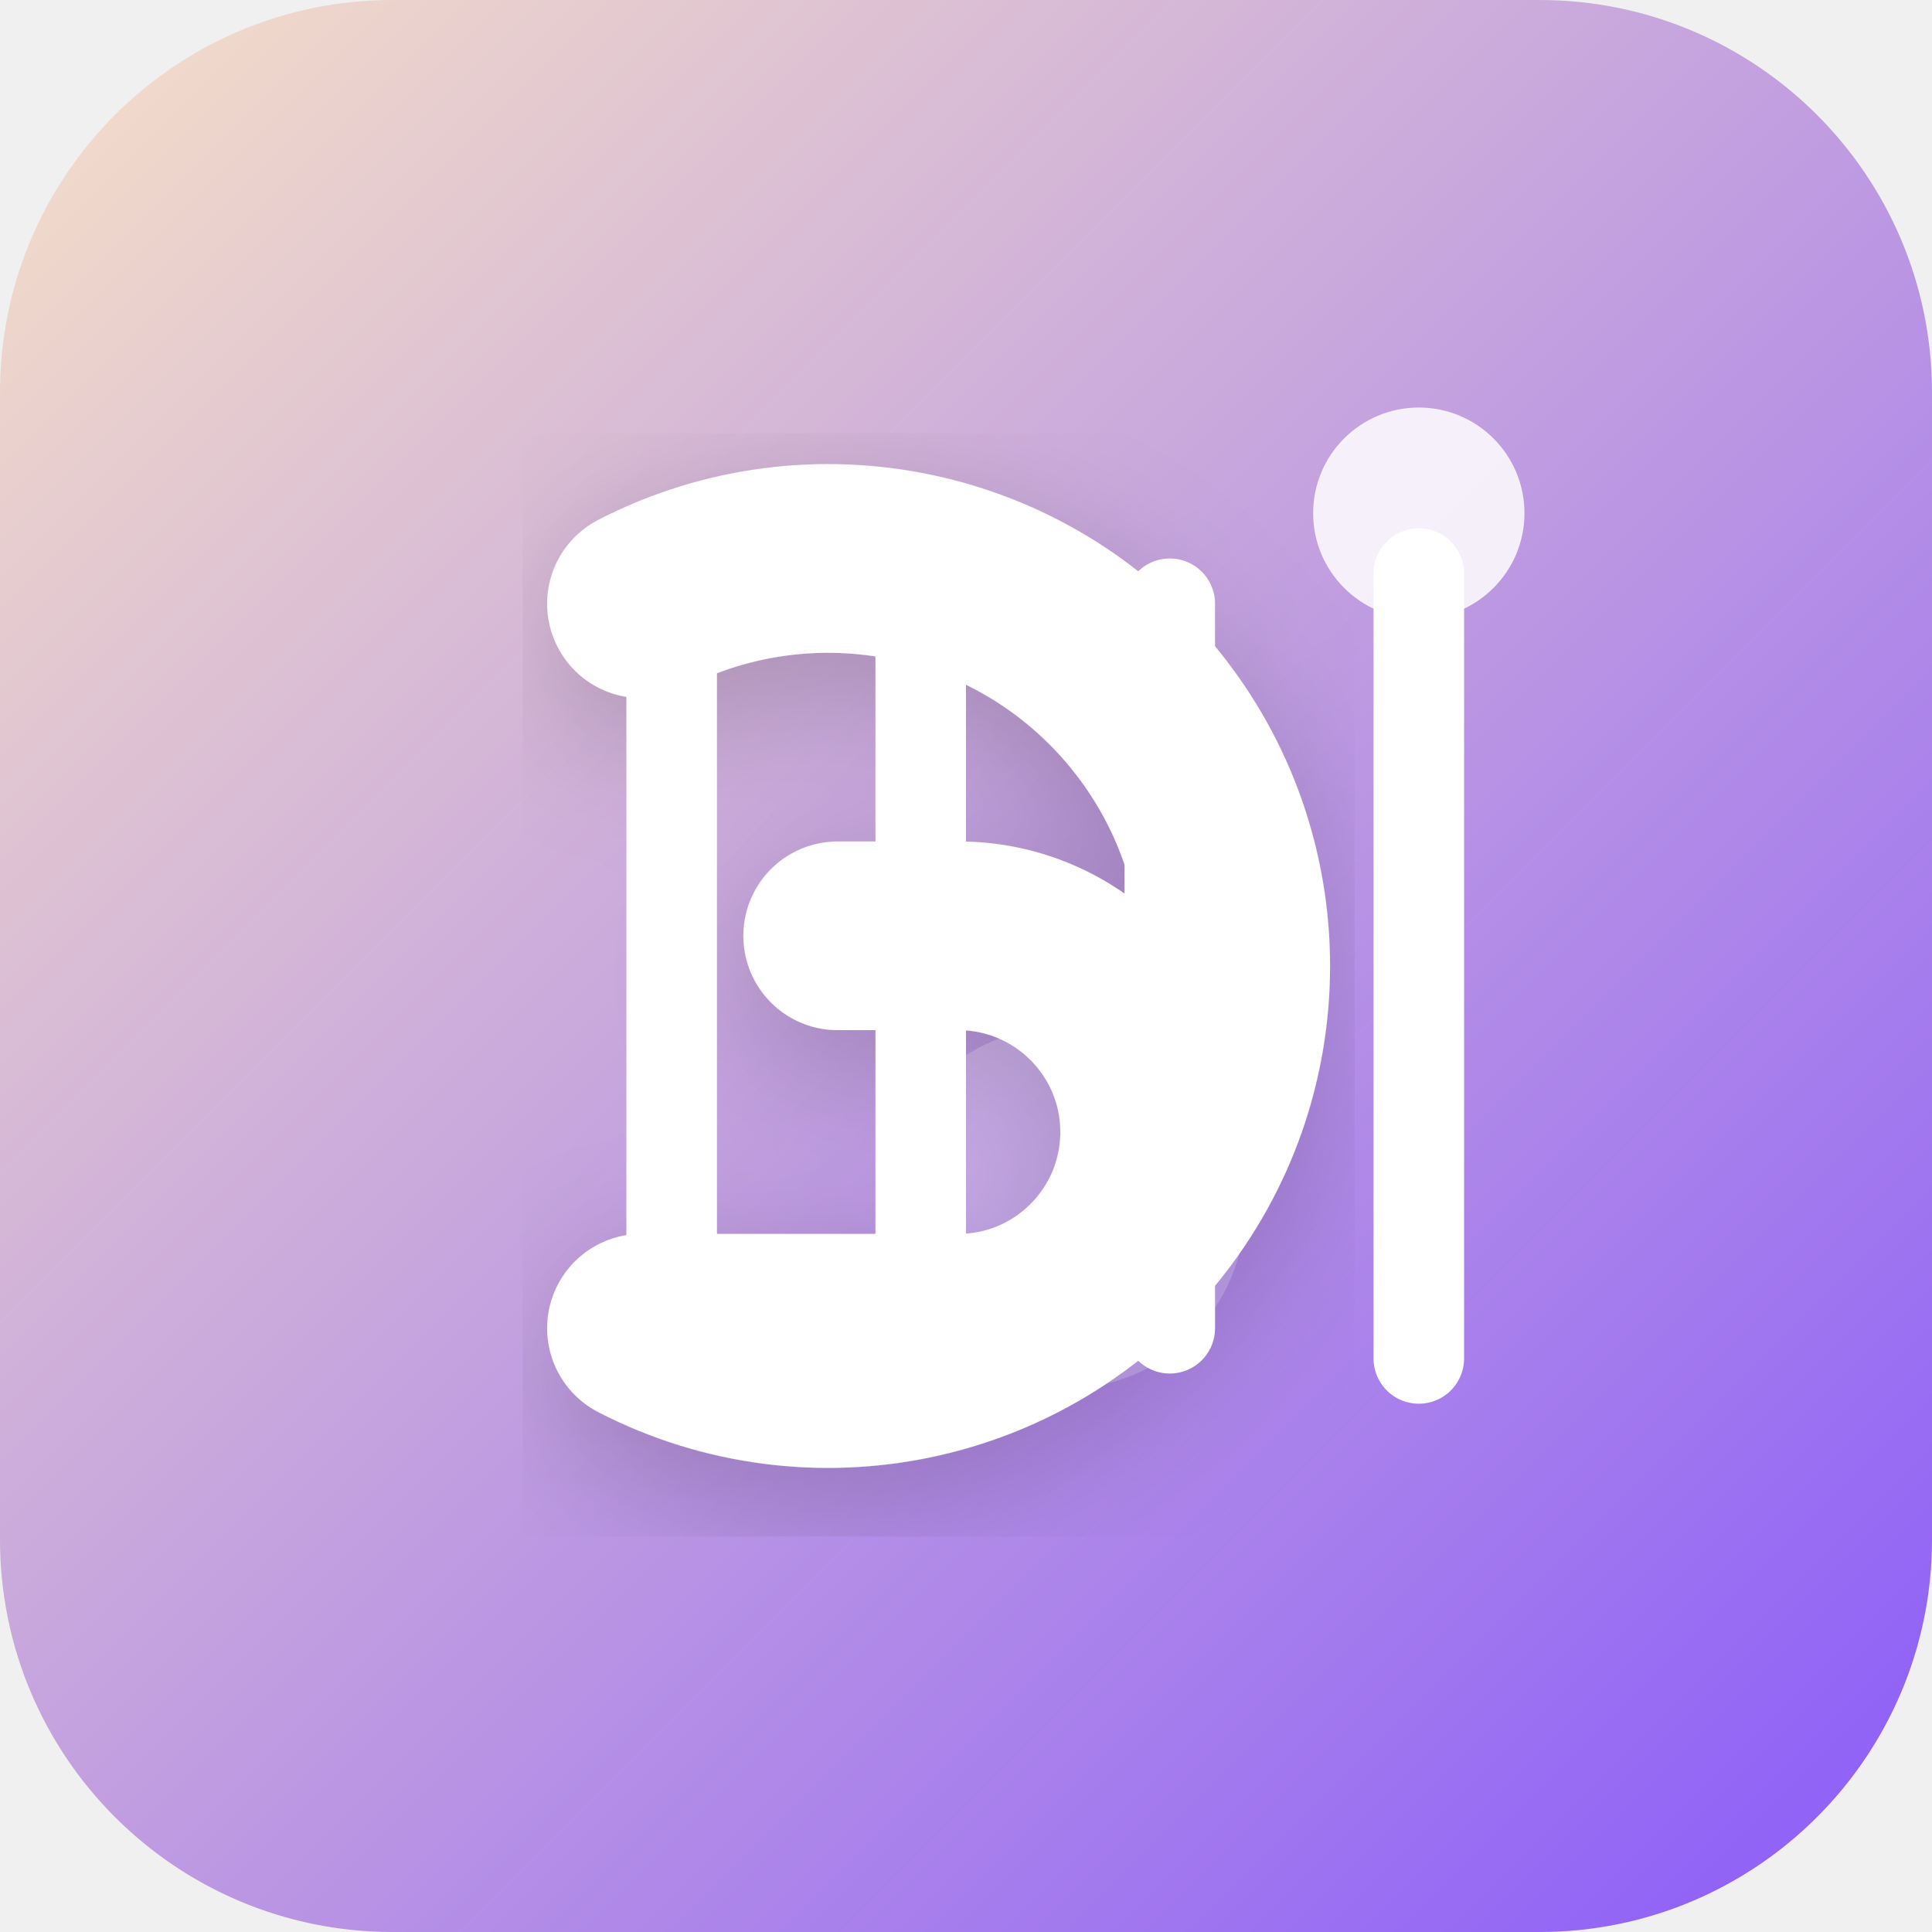
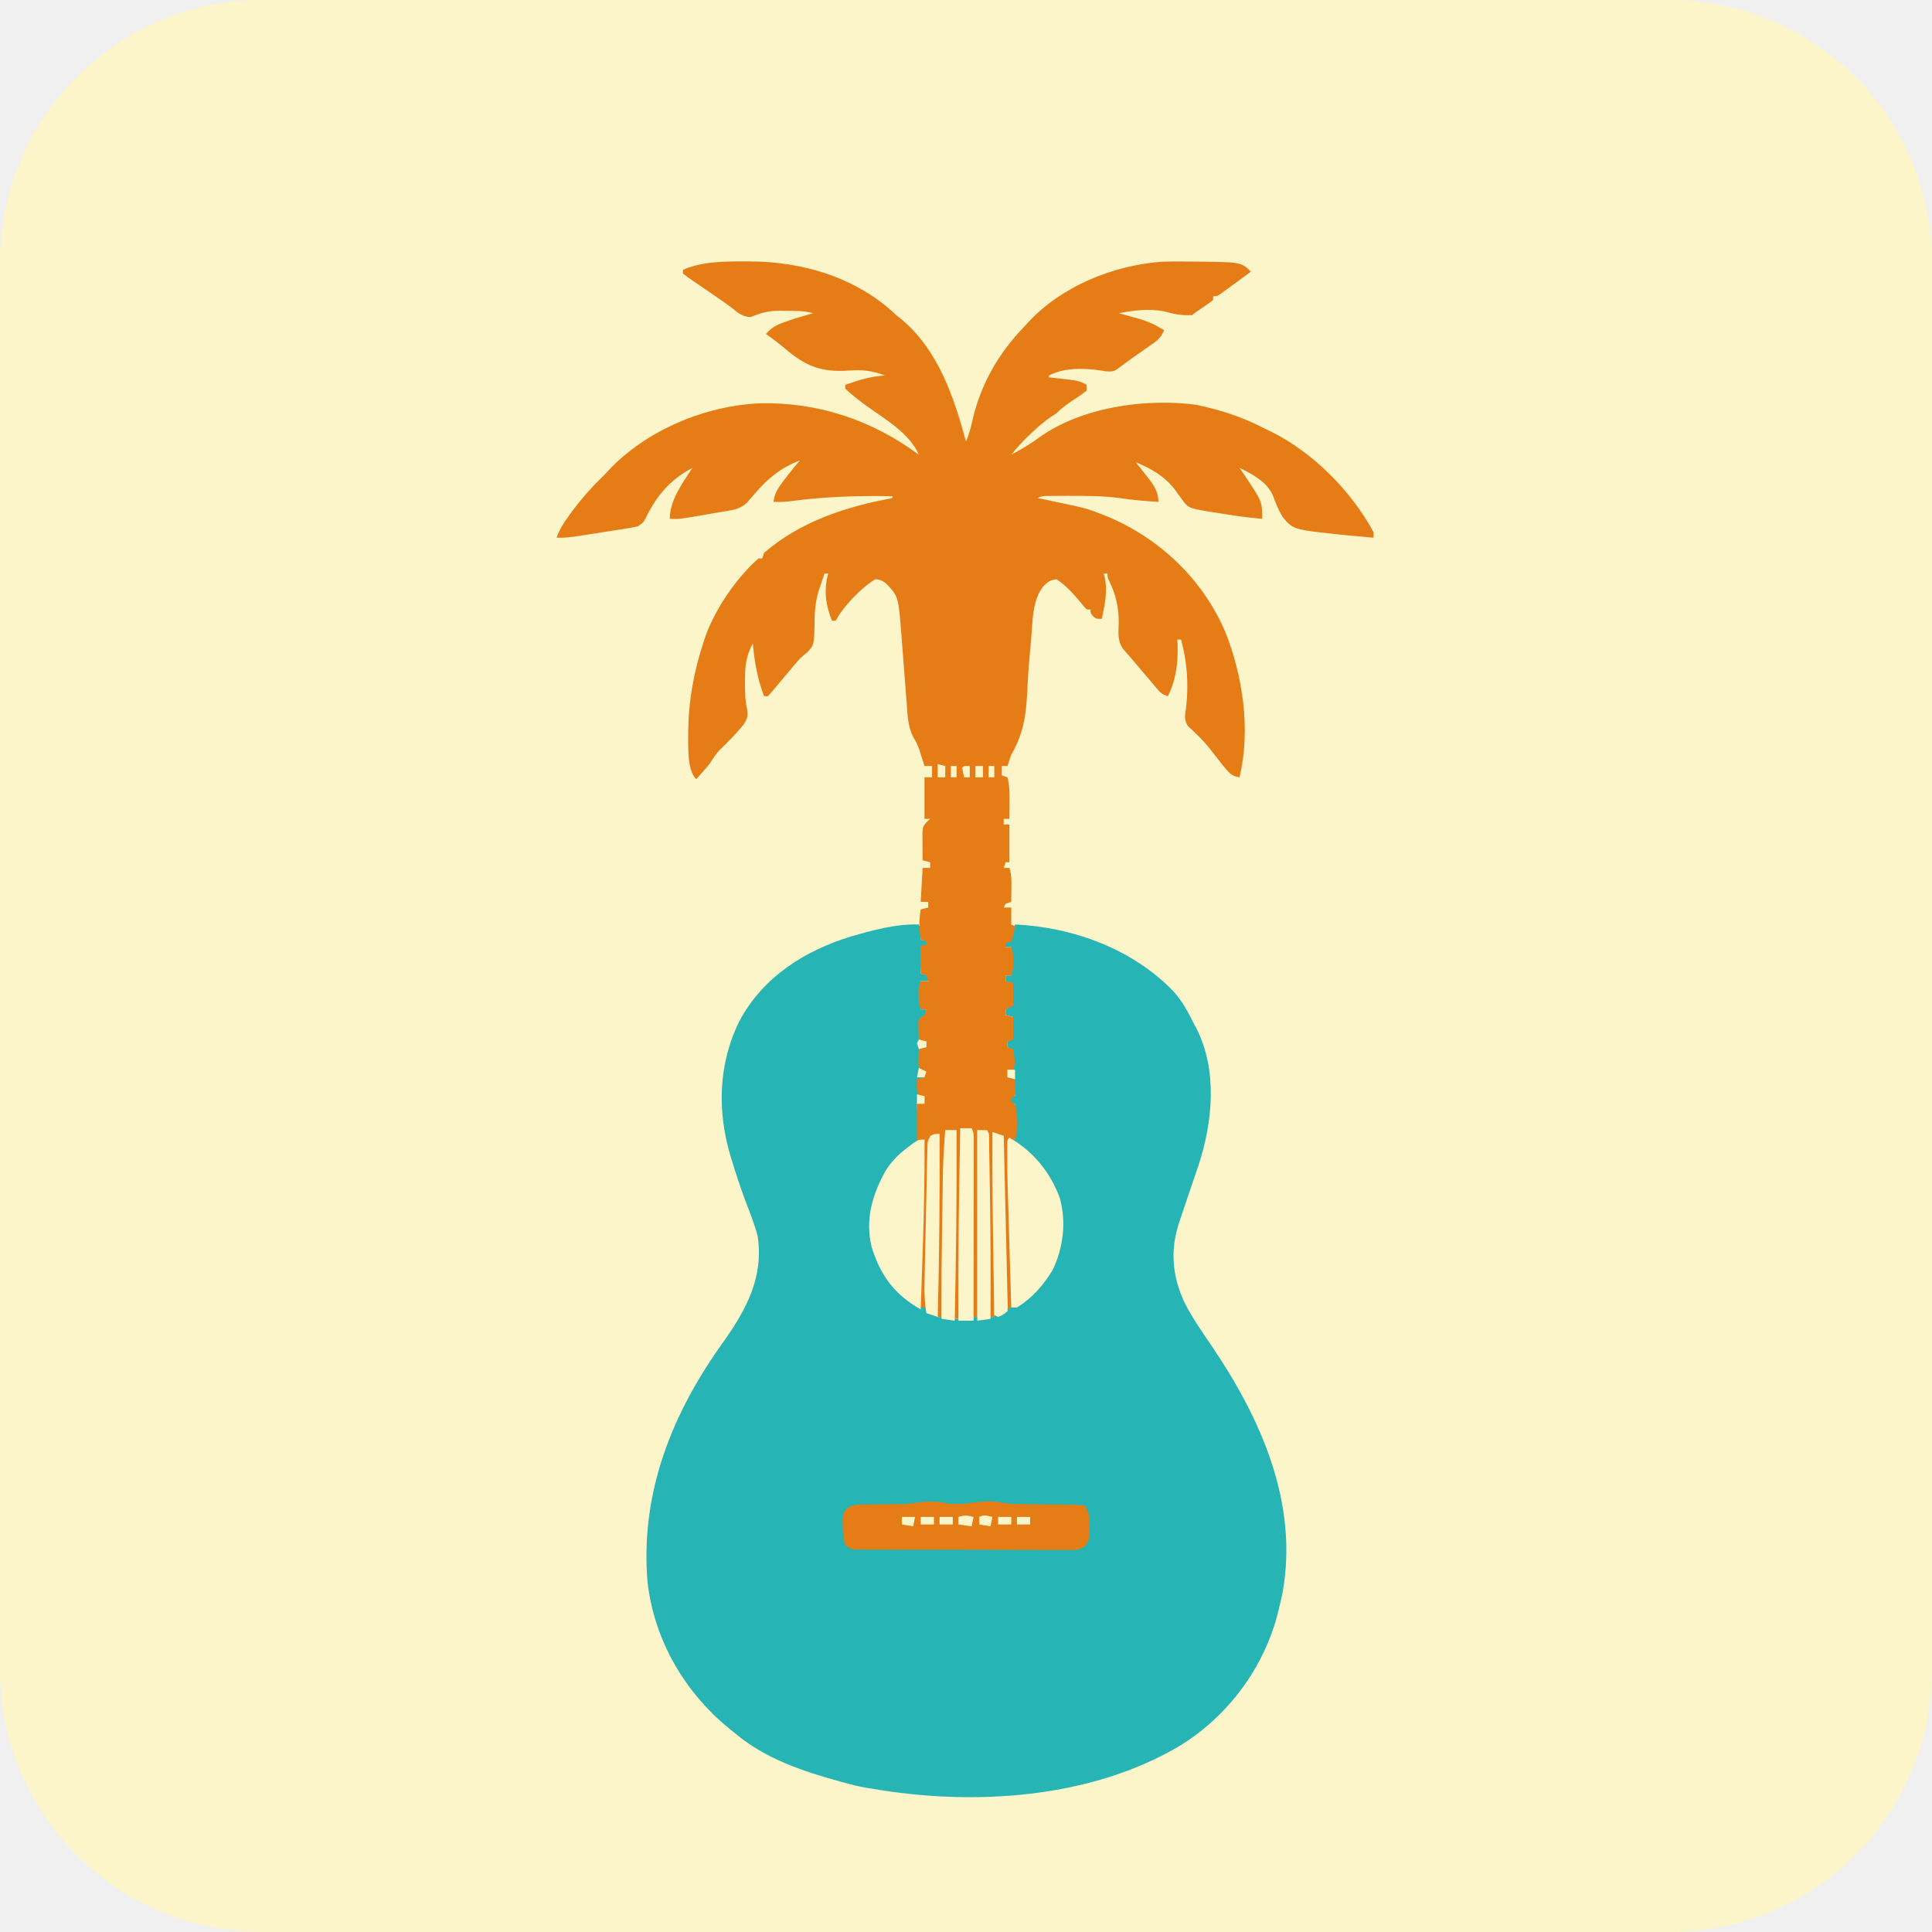
- <svg xmlns="http://www.w3.org/2000/svg" viewBox="0 0 512 512" role="img" aria-label="Logo Canzoniere">
-   <defs>
-     <linearGradient id="logoGradient" x1="0" y1="0" x2="1" y2="1">
-       <stop offset="0%" stop-color="#F7E1C7" />
-       <stop offset="100%" stop-color="#8A5AFA" />
-     </linearGradient>
-     <filter id="shadow" x="-20%" y="-20%" width="140%" height="140%">
-       <feDropShadow dx="0" dy="10" stdDeviation="18" flood-color="#000" flood-opacity="0.18" />
-     </filter>
-   </defs>
-   <rect width="512" height="512" rx="104" fill="url(#logoGradient)" />
-   <path d="M170 160a108 108 0 1 1 0 192h84a52 52 0 0 0 0-104h-32" fill="none" stroke="#fff" stroke-width="50" stroke-linecap="round" stroke-linejoin="round" filter="url(#shadow)" />
-   <g stroke="#fff" stroke-width="24" stroke-linecap="round">
-     <path d="M178 160v192" />
-     <path d="M244 152v208" />
-     <path d="M310 160v192" />
-     <path d="M376 152v208" />
-   </g>
-   <circle cx="376" cy="136" r="28" fill="#fff" opacity="0.84" />
-   <path d="M330 320c0 26.5-21.5 48-48 48s-48-21.5-48-48 21.5-48 48-48 48 21.5 48 48z" fill="#fff" opacity="0.18" />
+ <svg xmlns="http://www.w3.org/2000/svg" viewBox="0 0 1024 1024" width="1024" height="1024" role="img" aria-labelledby="title desc">
+   <rect x="0" y="0" width="1024" height="1024" rx="139" ry="139" fill="#FCF5C9" />
+   <path d="M0 0 C1.35 2.71 1.07 5.01 1 8 C1.66 8.17 1.66 8.17 5 9 C4.67 9.99 4.34 10.98 4 12 C3.34 12 2.68 12 2 12 C1.67 16.62 1.34 21.24 1 26 C2.32 26.33 3.64 26.66 5 27 C5 27.99 5 28.98 5 30 C3.68 30 2.36 30 1 30 C1 34.95 1 39.9 1 45 C1.99 45 2.98 45 4 45 C3.62 46.94 3.62 46.94 3 49 C2.67 49.16 2.67 49.16 1 50 C0.59 52.5 0.59 52.5 0.38 55.56 C0.34 56.07 0.34 56.07 0.15 58.63 C0.12 59.02 0.12 59.02 0 61 C1.32 61.33 2.64 61.66 4 62 C4 62.99 4 63.98 4 65 C2.68 65.33 1.36 65.66 0 66 C0.09 67.61 0.2 69.21 0.31 70.81 C0.34 71.26 0.34 71.26 0.49 73.52 C1.06 76.31 1.82 77.24 4 79 C3.67 79.66 3.34 80.32 3 81 C2.01 81.33 1.02 81.66 0 82 C0 84.97 0 87.94 0 91 C0.99 91 1.98 91 3 91 C3 92.32 3 93.64 3 95 C1.68 95 0.36 95 -1 95 C-0.67 101.27 -0.34 107.54 0 114 C0.99 114 1.98 114 3 114 C3.14 130.23 2.9 146.42 2.43 162.64 C2.04 176.1 1.88 189.54 2 203 C3.3 199.01 3.19 194.94 3.25 190.79 C3.26 189.97 3.28 189.14 3.29 188.29 C3.33 186.5 3.36 184.72 3.38 182.93 C3.43 180.1 3.48 177.27 3.54 174.44 C3.7 166.4 3.85 158.36 3.97 150.32 C4.05 145.4 4.15 140.48 4.25 135.56 C4.29 133.69 4.32 131.81 4.34 129.94 C4.38 127.32 4.43 124.7 4.49 122.08 C4.5 121.3 4.5 120.52 4.51 119.72 C4.65 114.52 4.65 114.52 6.34 112 C8 111 8 111 11 111 C11.13 143.35 10.87 175.66 10 208 C10.66 208 11.32 208 12 208 C11.99 206.71 11.99 205.41 11.98 204.08 C11.94 188.56 12.12 173.06 12.37 157.54 C12.43 154.1 12.48 150.65 12.53 147.21 C12.58 143.85 12.63 140.48 12.68 137.12 C12.7 135.91 12.72 134.7 12.73 133.45 C12.87 125.27 13.34 117.15 14 109 C15.98 109 17.96 109 20 109 C20.14 142.35 19.78 175.66 19 209 C19.66 209 20.32 209 21 209 C20.99 207.72 20.99 206.43 20.98 205.11 C20.86 172.73 21.21 140.38 22 108 C23.98 108 25.96 108 28 108 C29.72 111.45 29.13 115.43 29.11 119.22 C29.11 120.18 29.11 121.14 29.11 122.12 C29.11 125.29 29.11 128.46 29.1 131.63 C29.1 133.83 29.09 136.02 29.09 138.22 C29.09 144 29.08 149.78 29.07 155.57 C29.06 161.46 29.05 167.36 29.05 173.26 C29.04 184.84 29.02 196.42 29 208 C29.66 208 30.32 208 31 208 C31 175.33 31 142.66 31 109 C32.65 109 34.3 109 36 109 C37.61 110.61 37.17 112.36 37.21 114.59 C37.23 115.57 37.25 116.56 37.27 117.58 C37.27 118.12 37.27 118.12 37.32 120.87 C37.34 122 37.36 123.13 37.38 124.29 C37.45 128.01 37.5 131.72 37.56 135.44 C37.58 136.69 37.6 137.95 37.63 139.24 C38.01 162.16 38.12 185.08 38 208 C38.66 208 39.32 208 40 208 C39.99 207.24 39.97 206.49 39.96 205.71 C39.84 198.42 39.72 191.13 39.61 183.84 C39.55 180.1 39.49 176.36 39.43 172.61 C39.08 151.74 38.93 130.88 39 110 C39.99 110.33 39.99 110.33 45 112 C45.02 113.08 45.05 114.16 45.07 115.28 C45.28 125.46 45.51 135.64 45.73 145.82 C45.85 151.06 45.96 156.29 46.07 161.53 C46.18 166.58 46.29 171.63 46.4 176.68 C46.44 178.61 46.48 180.54 46.52 182.47 C46.58 185.16 46.64 187.86 46.7 190.56 C46.72 191.36 46.73 192.16 46.75 192.98 C46.83 196.47 47.07 199.64 48 203 C48.16 185.1 47.85 167.22 47.36 149.33 C47.04 137.55 46.94 125.78 47 114 C47.66 113.67 48.32 113.34 49 113 C49.66 113.33 50.32 113.66 51 114 C51 107.73 51 101.46 51 95 C50.01 94.67 49.02 94.34 48 94 C48.33 93.01 48.66 92.02 49 91 C49.66 91 50.32 91 51 91 C50.67 88.03 50.34 85.06 50 82 C49.01 81.67 48.02 81.34 47 81 C47 79.68 47 78.36 47 77 C47.99 77 48.98 77 50 77 C50.15 69 50.15 69 49 66 C48.34 65.67 47.68 65.34 47 65 C47 64.01 47 63.02 47 62 C47.66 61.67 48.32 61.34 49 61 C49.41 58.28 49.41 58.28 49.62 54.94 C49.7 53.83 49.77 52.73 49.85 51.59 C49.88 51.16 49.88 51.16 50 49 C48.68 48.67 47.36 48.34 46 48 C46 47.01 46 46.02 46 45 C46.99 44.34 47.98 43.68 49 43 C49.29 40.18 49.29 40.18 49.19 36.88 C49.16 35.78 49.13 34.68 49.11 33.55 C49.07 32.71 49.04 31.87 49 31 C48.01 30.67 47.02 30.34 46 30 C46 29.01 46 28.02 46 27 C46.99 27 47.98 27 49 27 C49 22.05 49 17.1 49 12 C48.01 12 47.02 12 46 12 C45.67 11.01 45.34 10.02 45 9 C45.99 8.67 46.98 8.34 48 8 C48.95 6.15 48.95 6.15 49.69 3.94 C49.94 3.2 50.19 2.47 50.45 1.71 C50.63 1.15 50.81 0.58 51 0 C81.77 1.38 113.81 13.16 135.2 35.71 C139.81 40.88 142.93 46.84 146 53 C146.2 53.38 146.2 53.38 147.23 55.29 C158.42 77.57 155.74 104.66 148.28 127.52 C146.91 131.66 145.49 135.79 144.06 139.91 C142.37 144.83 140.71 149.76 139.06 154.69 C138.77 155.55 138.47 156.42 138.17 157.31 C133.11 172.36 134.15 186.23 140.94 200.62 C145.04 208.69 150.25 216.06 155.32 223.53 C181.24 261.78 201.33 306.61 192.81 354 C192.28 356.69 191.66 359.34 191 362 C190.83 362.69 190.67 363.39 190.5 364.11 C183.21 393.77 163.83 419.83 137.69 435.69 C90.14 463.56 28.39 467.27 -25 458 C-26.23 457.81 -27.47 457.61 -28.74 457.41 C-32.23 456.77 -35.58 455.94 -39 455 C-39.91 454.75 -40.82 454.5 -41.76 454.25 C-61.42 448.8 -81.13 442.26 -97 429 C-98.07 428.14 -99.15 427.27 -100.23 426.41 C-124.09 407.02 -140.31 379.32 -143.79 348.52 C-147.77 301.05 -130.76 259 -103.44 221 C-91.26 203.82 -82.17 186.76 -85.43 165.18 C-87.12 158.57 -89.76 152.21 -92.16 145.83 C-94.59 139.28 -96.76 132.68 -98.81 126 C-99.1 125.07 -99.39 124.14 -99.69 123.18 C-106.98 99.06 -106.36 73.76 -95 51 C-82.52 27.85 -60.75 13.98 -36.09 6.39 C-24.64 3.08 -12.01 -0.42 0 0 Z " fill="#26B5B4" transform="translate(487,490)" />
+   <path d="M0 0 C0.69 -0 1.39 -0 2.1 -0 C30.32 0.08 58.9 8.64 79.62 28.44 C80.94 29.5 82.25 30.56 83.56 31.62 C102.25 48.05 110.33 72.23 116.62 95.44 C118.39 91.41 119.36 87.42 120.31 83.12 C124.81 64.38 134.22 48.23 147.62 34.44 C148.37 33.62 149.12 32.8 149.89 31.95 C167.72 12.97 194.67 2.09 220.45 0.15 C224.28 0.04 228.1 0.02 231.94 0.06 C232.61 0.07 233.27 0.07 233.96 0.07 C262.43 0.24 262.43 0.24 267.62 5.44 C264.67 7.61 261.71 9.78 258.75 11.94 C257.91 12.56 257.07 13.18 256.2 13.82 C255.39 14.4 254.59 14.99 253.76 15.59 C253.01 16.14 252.27 16.68 251.5 17.24 C249.62 18.44 249.62 18.44 247.62 18.44 C247.62 19.1 247.62 19.76 247.62 20.44 C245.47 22.13 245.47 22.13 242.69 24 C237.66 27.4 237.66 27.4 236.62 28.44 C231.05 28.73 227.01 27.99 221.62 26.44 C213.34 24.98 205.84 25.86 197.62 27.44 C198.77 27.75 199.92 28.07 201.1 28.39 C202.63 28.82 204.16 29.25 205.69 29.69 C206.44 29.89 207.19 30.1 207.97 30.31 C213.02 31.75 217.16 33.66 221.62 36.44 C220.22 39.79 218.7 41.41 215.74 43.5 C214.96 44.05 214.19 44.6 213.39 45.17 C212.58 45.73 211.77 46.29 210.94 46.88 C210.54 47.16 210.54 47.16 208.54 48.57 C206.98 49.68 205.41 50.78 203.84 51.87 C202.42 52.88 201.01 53.91 199.62 54.97 C195.02 58.46 195.02 58.46 190.75 58.25 C190 58.12 189.25 57.98 188.48 57.85 C179.24 56.52 169.07 56.12 160.62 60.44 C160.62 60.77 160.62 61.1 160.62 61.44 C161.18 61.5 161.18 61.5 163.98 61.8 C165.45 61.97 166.91 62.14 168.38 62.31 C169.1 62.39 169.83 62.47 170.59 62.55 C174.29 62.99 177.43 63.44 180.62 65.44 C180.62 66.43 180.62 67.42 180.62 68.44 C178.55 70.07 176.52 71.51 174.31 72.94 C170.82 75.23 167.58 77.46 164.62 80.44 C163.7 81.05 162.77 81.66 161.81 82.29 C158.48 84.53 155.55 87.03 152.62 89.75 C152.1 90.23 151.58 90.71 151.05 91.21 C147.26 94.74 143.86 98.4 140.62 102.44 C145.67 99.75 150.47 96.95 155.08 93.56 C177.53 77.23 211.83 72.38 238.69 76 C251 78.53 263.52 82.56 274.62 88.44 C275.96 89.07 277.29 89.71 278.62 90.35 C300.86 101.5 320.8 121.7 332.62 143.44 C332.62 144.43 332.62 145.42 332.62 146.44 C328.95 146.14 325.29 145.79 321.62 145.44 C320.99 145.38 320.99 145.38 317.78 145.07 C290.06 142.19 290.06 142.19 284.53 135.54 C282.33 132.01 280.81 128.27 279.41 124.37 C276.38 116.95 268.49 112.74 261.62 109.44 C262.24 110.33 262.85 111.23 263.49 112.15 C273.62 127.2 273.62 127.2 273.62 136.44 C265.45 135.76 257.4 134.55 249.31 133.19 C248.69 133.09 248.69 133.09 245.53 132.61 C234.35 130.7 234.35 130.7 230.62 125.44 C230.07 124.71 229.52 123.98 228.96 123.23 C228.46 122.51 227.95 121.8 227.44 121.06 C221.93 113.87 214.87 109.81 206.62 106.44 C207.32 107.32 208.02 108.2 208.74 109.11 C209.66 110.28 210.58 111.45 211.5 112.62 C211.96 113.2 212.42 113.78 212.89 114.38 C216.12 118.52 218.62 122 218.62 127.44 C211.59 127.02 204.71 126.47 197.75 125.38 C189.1 124.23 180.46 124.25 171.75 124.25 C171.02 124.25 170.29 124.25 169.54 124.25 C167.44 124.25 165.35 124.26 163.26 124.27 C162.03 124.28 160.8 124.28 159.54 124.29 C156.62 124.44 156.62 124.44 154.62 125.44 C155.26 125.57 155.89 125.7 156.55 125.83 C180.53 130.81 180.53 130.81 189.62 134.44 C190.06 134.61 190.06 134.61 192.25 135.48 C219.72 147.19 242.23 168.72 254.03 196.3 C263.49 219.95 267.55 248.38 261.62 273.44 C258.04 272.87 256.61 271.7 254.31 268.94 C253.71 268.22 253.1 267.5 252.48 266.75 C250.66 264.48 248.89 262.19 247.12 259.88 C244.88 256.95 242.57 254.27 239.94 251.69 C239.37 251.12 238.8 250.56 238.21 249.97 C236.87 248.67 235.5 247.39 234.12 246.12 C232.15 242.59 232.69 240.62 233.25 236.7 C234.67 224.35 233.91 212.41 230.62 200.44 C229.96 200.44 229.31 200.44 228.62 200.44 C228.67 201.29 228.72 202.13 228.77 203.01 C229.06 212.67 228.03 221.63 223.62 230.44 C220.39 229.36 219.75 228.71 217.62 226.19 C217.02 225.47 216.41 224.76 215.79 224.02 C215.07 223.17 214.36 222.32 213.62 221.44 C212.72 220.38 211.81 219.32 210.9 218.26 C208.97 216.01 207.05 213.75 205.16 211.46 C203.75 209.78 202.31 208.11 200.81 206.5 C196.82 201.94 197.35 197.55 197.57 191.85 C197.71 183.74 196.06 176.41 192.43 169.18 C191.62 167.44 191.62 167.44 191.62 165.44 C190.96 165.44 190.31 165.44 189.62 165.44 C189.79 166.01 189.95 166.59 190.11 167.18 C191.8 174.61 190.16 182.12 188.62 189.44 C185.62 189.44 185.62 189.44 183.94 188.06 C182.62 186.44 182.62 186.44 182.62 184.44 C181.96 184.44 181.31 184.44 180.62 184.44 C179.29 183.08 179.29 183.08 177.81 181.25 C173.88 176.52 169.77 171.87 164.62 168.44 C161.33 168.8 159.68 169.95 157.5 172.38 C151.49 180.03 151.99 191.43 151.12 200.75 C150.99 202.11 150.86 203.47 150.73 204.83 C150.07 211.68 149.54 218.51 149.23 225.39 C148.6 239.18 147.61 249.44 140.62 261.44 C139.91 263.42 139.23 265.42 138.62 267.44 C137.63 267.44 136.64 267.44 135.62 267.44 C135.62 269.09 135.62 270.74 135.62 272.44 C136.62 272.77 137.61 273.1 138.62 273.44 C139.8 278.06 139.74 282.52 139.69 287.25 C139.68 288.04 139.68 288.83 139.67 289.64 C139.66 291.57 139.64 293.5 139.62 295.44 C138.63 295.44 137.64 295.44 136.62 295.44 C136.62 296.43 136.62 297.42 136.62 298.44 C137.62 298.44 138.61 298.44 139.62 298.44 C139.62 305.04 139.62 311.64 139.62 318.44 C138.97 318.44 138.31 318.44 137.62 318.44 C137.29 319.43 136.97 320.42 136.62 321.44 C137.62 321.44 138.61 321.44 139.62 321.44 C140.83 325.06 140.73 328.36 140.69 332.12 C140.68 332.83 140.68 333.53 140.67 334.25 C140.66 335.98 140.64 337.71 140.62 339.44 C139.63 339.77 138.64 340.1 137.62 340.44 C137.29 341.1 136.97 341.76 136.62 342.44 C137.94 342.44 139.26 342.44 140.62 342.44 C140.62 345.41 140.62 348.38 140.62 351.44 C141.28 351.77 141.94 352.1 142.62 352.44 C142.37 353.75 142.1 355.07 141.81 356.38 C141.74 356.74 141.74 356.74 141.36 358.59 C141.23 358.89 141.23 358.89 140.62 360.44 C139.63 360.77 138.64 361.1 137.62 361.44 C137.62 362.1 137.62 362.76 137.62 363.44 C138.62 363.44 139.61 363.44 140.62 363.44 C142.23 368.24 142.24 373.6 140.62 378.44 C139.63 378.44 138.64 378.44 137.62 378.44 C137.62 379.43 137.62 380.42 137.62 381.44 C138.94 381.77 140.26 382.1 141.62 382.44 C141.62 386.4 141.62 390.36 141.62 394.44 C140.31 395.1 138.99 395.76 137.62 396.44 C137.62 397.43 137.62 398.42 137.62 399.44 C138.94 399.77 140.26 400.1 141.62 400.44 C141.62 404.4 141.62 408.36 141.62 412.44 C140.63 412.77 139.64 413.1 138.62 413.44 C138.62 414.43 138.62 415.42 138.62 416.44 C139.62 416.77 140.61 417.1 141.62 417.44 C142.75 425.06 142.75 425.06 141.62 428.44 C140.63 428.44 139.64 428.44 138.62 428.44 C138.62 429.76 138.62 431.08 138.62 432.44 C139.94 432.77 141.26 433.1 142.62 433.44 C142.62 436.41 142.62 439.38 142.62 442.44 C141.97 442.77 141.31 443.1 140.62 443.44 C140.62 444.1 140.62 444.76 140.62 445.44 C141.28 445.77 141.94 446.1 142.62 446.44 C143.9 452.58 144.63 459.43 142.62 465.44 C141.63 465.44 140.64 465.44 139.62 465.44 C139.56 478.09 139.7 490.72 140.05 503.36 C140.52 520.39 140.77 537.4 140.62 554.44 C139.97 554.77 139.31 555.1 138.62 555.44 C137.46 550.74 137.4 546.14 137.31 541.33 C137.29 540.42 137.27 539.52 137.25 538.59 C137.18 535.62 137.12 532.65 137.06 529.69 C137.04 528.68 137.02 527.67 137 526.63 C136.56 505.56 136.51 484.5 136.62 463.44 C134.98 463.11 133.33 462.78 131.62 462.44 C131.62 494.45 131.62 526.46 131.62 559.44 C130.97 559.44 130.31 559.44 129.62 559.44 C128.97 527.1 128.31 494.76 127.62 461.44 C125.98 461.11 124.33 460.78 122.62 460.44 C122.62 493.11 122.62 525.78 122.62 559.44 C121.97 559.44 121.31 559.44 120.62 559.44 C120.49 547.73 120.36 536.02 120.23 524.31 C120.17 518.87 120.11 513.43 120.05 508 C119.99 502.74 119.94 497.49 119.88 492.24 C119.86 490.24 119.83 488.24 119.81 486.24 C119.78 483.43 119.75 480.62 119.72 477.81 C119.71 476.99 119.7 476.18 119.69 475.33 C119.63 470.03 119.62 464.74 119.62 459.44 C117.64 459.44 115.66 459.44 113.62 459.44 C113.63 460.19 113.63 460.94 113.63 461.71 C113.66 471.22 113.68 480.74 113.69 490.25 C113.69 490.63 113.69 490.63 113.69 492.53 C113.71 515.18 113.58 537.81 112.62 560.44 C111.97 560.44 111.31 560.44 110.62 560.44 C110.49 527.09 110.8 493.78 111.62 460.44 C109.64 460.44 107.66 460.44 105.62 460.44 C105.61 461.34 105.6 462.24 105.59 463.17 C105.49 471.77 105.39 480.37 105.29 488.97 C105.23 493.39 105.18 497.81 105.13 502.23 C104.91 521.32 104.67 540.38 103.62 559.44 C102.97 559.44 102.31 559.44 101.62 559.44 C101.47 527.09 101.87 494.78 102.62 462.44 C100.98 462.77 99.32 463.1 97.62 463.44 C96.97 493.47 96.31 523.5 95.62 554.44 C94.63 554.44 93.64 554.44 92.62 554.44 C92.45 535.83 92.94 517.26 93.55 498.66 C93.68 494.9 93.79 491.13 93.91 487.37 C94.15 480.06 94.38 472.75 94.62 465.44 C93.31 465.77 91.99 466.1 90.62 466.44 C90.62 459.84 90.62 453.24 90.62 446.44 C91.94 446.44 93.26 446.44 94.62 446.44 C94.62 445.12 94.62 443.8 94.62 442.44 C93.63 442.44 92.64 442.44 91.62 442.44 C90.15 439.48 90.56 436.7 90.62 433.44 C91.94 433.11 93.26 432.78 94.62 432.44 C94.62 431.45 94.62 430.46 94.62 429.44 C93.63 428.78 92.64 428.12 91.62 427.44 C91.33 425.05 91.33 425.05 91.44 422.31 C91.46 421.4 91.49 420.49 91.52 419.55 C91.55 418.86 91.59 418.16 91.62 417.44 C92.94 417.11 94.26 416.78 95.62 416.44 C95.62 415.45 95.62 414.46 95.62 413.44 C94.31 413.11 92.99 412.78 91.62 412.44 C91.54 410.65 91.49 408.85 91.44 407.06 C91.4 406.06 91.37 405.07 91.33 404.04 C91.38 403.61 91.38 403.61 91.62 401.44 C92.62 400.78 93.61 400.12 94.62 399.44 C94.96 398.45 95.28 397.46 95.62 396.44 C94.63 396.44 93.64 396.44 92.62 396.44 C91.69 393.63 91.49 391.85 91.5 388.94 C91.5 388.16 91.49 387.39 91.49 386.59 C91.62 384.44 91.62 384.44 92.62 381.44 C93.94 381.44 95.26 381.44 96.62 381.44 C96.29 380.45 95.97 379.46 95.62 378.44 C94.63 378.11 93.64 377.78 92.62 377.44 C92.62 372.49 92.62 367.54 92.62 362.44 C93.62 362.44 94.61 362.44 95.62 362.44 C95.62 361.78 95.62 361.12 95.62 360.44 C94.63 360.11 93.64 359.78 92.62 359.44 C91.71 353.75 91.71 349.12 92.62 343.44 C93.94 343.11 95.26 342.78 96.62 342.44 C96.62 341.45 96.62 340.46 96.62 339.44 C95.31 339.44 93.99 339.44 92.62 339.44 C92.96 333.5 93.28 327.56 93.62 321.44 C94.94 321.44 96.26 321.44 97.62 321.44 C97.62 320.45 97.62 319.46 97.62 318.44 C96.31 318.11 94.99 317.78 93.62 317.44 C93.6 314.83 93.58 312.23 93.56 309.62 C93.55 308.89 93.55 308.15 93.54 307.39 C93.5 299.65 93.5 299.65 96.19 296.75 C96.66 296.32 97.14 295.88 97.62 295.44 C96.63 295.44 95.64 295.44 94.62 295.44 C94.62 288.18 94.62 280.92 94.62 273.44 C95.94 273.44 97.26 273.44 98.62 273.44 C98.62 271.46 98.62 269.48 98.62 267.44 C97.31 267.44 95.99 267.44 94.62 267.44 C94.38 266.66 94.14 265.89 93.89 265.09 C93.56 264.05 93.22 263.01 92.88 261.94 C92.55 260.92 92.23 259.9 91.89 258.84 C90.62 255.44 90.62 255.44 88.63 252.04 C85.81 246.41 85.64 240.59 85.21 234.39 C85.11 233.14 85.01 231.9 84.91 230.61 C84.64 227.31 84.39 224 84.15 220.7 C83.81 216.07 83.44 211.44 83.07 206.81 C82.88 204.35 82.69 201.89 82.51 199.43 C80.84 177.63 80.84 177.63 74.48 170.86 C72.43 169.29 71.21 168.6 68.62 168.44 C61.57 172.45 51.27 183.14 47.62 190.44 C46.97 190.44 46.31 190.44 45.62 190.44 C42.24 182.46 41.14 173.87 43.62 165.44 C42.97 165.44 42.31 165.44 41.62 165.44 C40.94 167.43 40.28 169.43 39.62 171.44 C39.37 172.15 39.12 172.87 38.86 173.61 C36.77 179.91 36.35 185.46 36.38 192.06 C36.09 203.24 36.09 203.24 32.75 206.94 C31.38 208.11 30 209.28 28.62 210.44 C26.7 212.57 24.89 214.79 23.06 217 C22.12 218.12 21.17 219.24 20.22 220.36 C18.69 222.17 17.17 223.99 15.66 225.83 C14.35 227.4 13 228.93 11.62 230.44 C10.97 230.44 10.31 230.44 9.62 230.44 C6.01 221.17 4.57 212.26 3.62 202.44 C-0.09 209.39 -0.54 214.91 -0.5 222.62 C-0.5 223.48 -0.51 224.33 -0.51 225.21 C-0.51 229.61 -0.24 233.61 0.69 237.94 C1.11 241.25 0.7 242.31 -1.07 245.23 C-4.98 250.14 -9.38 254.54 -13.89 258.9 C-16.08 261.17 -17.65 263.8 -19.38 266.44 C-21.65 269.16 -24 271.81 -26.38 274.44 C-31.39 269.42 -30.53 256.49 -30.62 249.69 C-30.45 232.85 -27.67 217.42 -22.38 201.44 C-22.01 200.32 -21.64 199.2 -21.26 198.04 C-15.8 183.47 -5.04 167.73 6.62 157.44 C7.28 157.44 7.94 157.44 8.62 157.44 C8.95 156.45 9.28 155.46 9.62 154.44 C28.95 137.76 53.02 129.99 77.62 125.44 C77.62 125.11 77.62 124.78 77.62 124.44 C59.16 124.08 41.4 124.66 23.06 127.16 C20.23 127.48 17.47 127.55 14.62 127.44 C15.16 123.05 16.73 120.5 19.38 117 C20.09 116.05 20.81 115.09 21.55 114.11 C23.84 111.16 26.18 108.27 28.62 105.44 C18.59 109.26 11.44 115.07 4.55 123.23 C3.91 123.96 3.28 124.69 2.62 125.44 C1.92 126.27 1.21 127.1 0.48 127.96 C-2.86 130.86 -5.67 131.58 -9.91 132.24 C-10.62 132.36 -11.33 132.49 -12.07 132.62 C-14.33 133.02 -16.6 133.38 -18.88 133.75 C-20.4 134.01 -21.92 134.28 -23.45 134.55 C-35.43 136.61 -35.43 136.61 -40.38 136.44 C-40.38 126.52 -33.6 117.42 -28.38 109.44 C-39.97 115.5 -47.37 124.11 -53 135.81 C-54.38 138.44 -54.38 138.44 -57.38 140.44 C-60.19 141.02 -62.96 141.52 -65.8 141.95 C-66.63 142.08 -67.46 142.21 -68.31 142.34 C-70.06 142.61 -71.81 142.88 -73.56 143.15 C-76.23 143.56 -78.9 143.98 -81.57 144.4 C-83.28 144.67 -84.98 144.93 -86.68 145.2 C-87.48 145.32 -88.27 145.45 -89.09 145.57 C-92.89 146.15 -96.52 146.59 -100.38 146.44 C-98.87 142.05 -96.52 138.48 -93.81 134.75 C-93.37 134.14 -92.93 133.52 -92.48 132.89 C-87.07 125.5 -80.93 118.82 -74.38 112.44 C-73.93 111.94 -73.48 111.45 -73.01 110.94 C-52.97 89.45 -21.42 76.36 7.61 75.2 C38.42 74.56 66.93 84.17 91.62 102.44 C86.83 91.19 73.61 83.51 64.08 76.7 C60.06 73.8 56.26 70.81 52.62 67.44 C52.62 66.78 52.62 66.12 52.62 65.44 C59.67 62.88 66.13 60.94 73.62 60.44 C66.97 57.86 61.55 57.31 54.46 57.84 C39.92 58.84 31.6 55.54 20.65 46.15 C17.43 43.42 14.02 40.94 10.62 38.44 C13.83 34.7 16.81 33.37 21.44 31.81 C22.03 31.61 22.03 31.61 25.02 30.59 C28.54 29.46 32.07 28.43 35.62 27.44 C30.9 26.09 26.26 26.21 21.38 26.19 C20.46 26.17 19.54 26.15 18.6 26.12 C12.52 26.09 8.2 27.06 2.62 29.44 C-1.8 29.55 -4.41 27.07 -7.73 24.45 C-11.22 21.8 -14.82 19.34 -18.44 16.88 C-20.44 15.51 -22.43 14.15 -24.43 12.78 C-25.76 11.86 -27.09 10.96 -28.43 10.06 C-30.11 8.9 -31.75 7.67 -33.38 6.44 C-33.38 5.78 -33.38 5.12 -33.38 4.44 C-22.98 -0.1 -11.16 -0.01 0 0 Z " fill="#E67C15" transform="translate(395.375,138.5625)" />
+   <path d="M0 0 C0.47 -0 0.47 -0 2.84 -0.01 C5.54 0.12 7.98 0.58 10.62 1.12 C14.83 1.38 18.9 1.23 23.06 0.62 C28.15 -0.09 33.65 -0.59 38.69 0.62 C42.8 1.33 46.85 1.3 51.01 1.34 C52.85 1.36 54.7 1.39 56.54 1.42 C59.44 1.46 62.33 1.5 65.23 1.53 C68.03 1.55 70.83 1.6 73.64 1.65 C74.51 1.65 75.38 1.65 76.28 1.66 C78.71 1.71 78.71 1.71 82.62 2.12 C85.1 5.83 84.99 8.77 85 13.06 C85.02 13.78 85.05 14.49 85.07 15.23 C85.09 18.58 85 20.64 82.91 23.33 C80.19 25.47 78.96 25.62 75.53 25.62 C74.5 25.63 73.48 25.64 72.42 25.64 C71.86 25.64 71.86 25.64 69.02 25.61 C68.43 25.61 68.43 25.61 65.43 25.62 C62.18 25.63 58.93 25.62 55.68 25.6 C52.28 25.58 48.88 25.58 45.49 25.58 C39.78 25.58 34.07 25.56 28.36 25.54 C21.76 25.51 15.17 25.49 8.57 25.5 C2.22 25.5 -4.13 25.49 -10.48 25.47 C-13.18 25.46 -15.88 25.46 -18.59 25.46 C-22.36 25.45 -26.13 25.44 -29.9 25.42 C-30.46 25.42 -30.46 25.42 -33.3 25.42 C-34.33 25.41 -35.35 25.4 -36.41 25.39 C-37.3 25.39 -38.19 25.39 -39.11 25.38 C-41.38 25.12 -41.38 25.12 -44.38 23.12 C-45.53 19.67 -45.61 16.83 -45.69 13.19 C-45.72 11.96 -45.76 10.74 -45.8 9.47 C-45.38 6.12 -45.38 6.12 -43.82 3.95 C-40.57 1.52 -37.77 1.54 -33.87 1.55 C-33.51 1.54 -33.51 1.54 -31.69 1.51 C-29.4 1.47 -27.11 1.45 -24.81 1.44 C-22.52 1.41 -20.22 1.37 -17.92 1.34 C-16.5 1.31 -15.07 1.3 -13.64 1.29 C-8.92 1.24 -4.73 -0.01 0 0 Z " fill="#E67C15" transform="translate(492.375,795.875)" />
+   <path d="M0 0 C12.66 7.15 21.81 18.48 26.75 32.07 C30.23 44.83 28.58 58.18 23 70 C18.2 78.04 12.04 85.07 4 90 C3.01 90 2.02 90 1 90 C0.74 81.35 0.47 72.7 0.22 64.05 C0.1 60.03 -0.02 56.01 -0.15 51.99 C-1.09 21.21 -1.09 21.21 -1.12 8.83 C-1.13 8.02 -1.13 7.21 -1.14 6.38 C-1.12 1.12 -1.12 1.12 0 0 Z " fill="#FCF5C9" transform="translate(535,603)" />
+   <path d="M0 0 C0.16 19.38 -0.26 38.7 -0.93 58.06 C-1.05 61.68 -1.17 65.3 -1.29 68.92 C-1.52 75.95 -1.76 82.97 -2 90 C-15.7 82.27 -23.31 72.19 -28 57 C-31.57 42.47 -27.69 29.14 -20.56 16.44 C-17.31 11.36 -13.78 7.8 -8.94 4.19 C-7.89 3.4 -6.85 2.61 -5.78 1.79 C-3 0 -3 0 0 0 Z " fill="#FCF5C9" transform="translate(490,604)" />
+   <path d="M0 0 C1.98 0 3.96 0 6 0 C7.14 2.28 7.12 3.51 7.12 6.04 C7.12 6.88 7.12 7.73 7.12 8.59 C7.12 9.52 7.12 10.45 7.11 11.41 C7.11 12.38 7.11 13.36 7.11 14.36 C7.11 17.6 7.11 20.83 7.1 24.07 C7.1 26.31 7.09 28.55 7.09 30.79 C7.09 36.69 7.08 42.59 7.07 48.49 C7.06 54.51 7.05 60.53 7.05 66.55 C7.04 78.37 7.02 90.18 7 102 C4.36 102 1.72 102 -1 102 C-1.14 67.98 -0.83 34.01 0 0 Z " fill="#FCF5C9" transform="translate(509,598)" />
+   <path d="M0 0 C1.98 0 3.96 0 6 0 C6.15 33.68 5.77 67.33 5 101 C2.69 100.67 0.38 100.34 -2 100 C-2.07 82.82 -1.91 65.65 -1.63 48.47 C-1.57 45.03 -1.52 41.59 -1.47 38.16 C-1.42 34.8 -1.37 31.44 -1.32 28.09 C-1.3 26.88 -1.28 25.67 -1.27 24.42 C-1.13 16.25 -0.66 8.14 0 0 Z " fill="#FCF5C9" transform="translate(501,599)" />
+   <path d="M0 0 C1.65 0 3.3 0 5 0 C6.61 1.61 6.17 3.35 6.21 5.57 C6.22 6.06 6.22 6.06 6.27 8.55 C6.28 9.64 6.3 10.72 6.32 11.84 C6.34 12.96 6.36 14.09 6.38 15.25 C6.45 18.96 6.5 22.67 6.56 26.38 C6.57 27 6.57 27 6.63 30.18 C7.02 53.45 7.12 76.72 7 100 C5.85 100.16 5.85 100.16 0 101 C0 67.67 0 34.34 0 0 Z " fill="#FCF5C9" transform="translate(518,599)" />
+   <path d="M0 0 C0.13 32.35 -0.13 64.66 -1 97 C-2.98 96.34 -4.96 95.68 -7 95 C-7.89 89.74 -8.1 84.77 -7.98 79.45 C-7.96 78.62 -7.95 77.8 -7.93 76.95 C-7.88 74.24 -7.83 71.54 -7.77 68.83 C-7.73 66.94 -7.69 65.05 -7.65 63.16 C-7.57 59.22 -7.48 55.27 -7.39 51.32 C-7.27 46.26 -7.17 41.19 -7.08 36.13 C-7.01 32.24 -6.92 28.34 -6.83 24.45 C-6.79 22.58 -6.75 20.71 -6.72 18.84 C-6.67 16.24 -6.61 13.64 -6.54 11.03 C-6.53 10.26 -6.52 9.49 -6.51 8.69 C-6.35 3.52 -6.35 3.52 -4.65 1 C-3 0 -3 0 0 0 Z " fill="#FCF5C9" transform="translate(498,601)" />
+   <path d="M0 0 C1.98 0.66 3.96 1.32 6 2 C6.26 13.24 6.52 24.48 6.78 35.72 C6.9 40.94 7.02 46.16 7.15 51.38 C7.26 56.41 7.38 61.45 7.5 66.49 C7.54 68.41 7.58 70.33 7.63 72.25 C7.69 74.95 7.75 77.64 7.82 80.33 C7.84 81.12 7.85 81.92 7.87 82.73 C7.91 84.18 7.93 85.62 7.96 87.06 C8 88.85 8.08 90.64 8.16 92.42 C8.11 93.27 8.05 94.12 8 95 C5.62 96.94 5.62 96.94 3 98 C2.34 97.67 1.68 97.34 1 97 C0.87 89.08 0.74 81.16 0.61 73.23 C0.55 69.55 0.49 65.87 0.43 62.19 C0.08 41.45 -0.07 20.73 0 0 Z " fill="#FCF5C9" transform="translate(526,600)" />
+   <path d="M0 0 C-0.33 1.65 -0.66 3.3 -1 5 C-3.31 4.67 -5.62 4.34 -8 4 C-8 2.68 -8 1.36 -8 0 C-4.71 -1.1 -3.29 -0.8 0 0 Z " fill="#FCF5C9" transform="translate(516,804)" />
+   <path d="M0 0 C-0.33 1.65 -0.66 3.3 -1 5 C-1.99 4.84 -1.99 4.84 -7 4 C-7 2.68 -7 1.36 -7 0 C-4.33 -1.33 -2.83 -0.67 0 0 Z " fill="#FCF5C9" transform="translate(526,804)" />
+   <path d="M0 0 C2.31 0 4.62 0 7 0 C7 1.32 7 2.64 7 4 C4.69 4 2.38 4 0 4 C0 2.68 0 1.36 0 0 Z " fill="#FCF5C9" transform="translate(539,804)" />
+   <path d="M0 0 C2.31 0 4.62 0 7 0 C6.67 1.65 6.34 3.3 6 5 C5.01 4.84 5.01 4.84 0 4 C0 2.68 0 1.36 0 0 Z " fill="#FCF5C9" transform="translate(478,804)" />
+   <path d="M0 0 C2.31 0 4.62 0 7 0 C7 1.32 7 2.64 7 4 C4.69 4 2.38 4 0 4 C0 2.68 0 1.36 0 0 Z " fill="#FCF5C9" transform="translate(529,804)" />
+   <path d="M0 0 C2.31 0 4.62 0 7 0 C7 1.32 7 2.64 7 4 C4.69 4 2.38 4 0 4 C0 2.68 0 1.36 0 0 Z " fill="#FCF5C9" transform="translate(498,804)" />
+   <path d="M0 0 C2.31 0 4.62 0 7 0 C7 1.32 7 2.64 7 4 C4.69 4 2.38 4 0 4 C0 2.68 0 1.36 0 0 Z " fill="#FCF5C9" transform="translate(488,804)" />
+   <path d="M0 0 C1.32 0.33 2.64 0.66 4 1 C4 2.98 4 4.96 4 7 C2.68 7 1.36 7 0 7 C0 4.69 0 2.38 0 0 Z " fill="#FCF5C9" transform="translate(497,405)" />
+   <path d="M0 0 C1.32 0 2.64 0 4 0 C4 1.98 4 3.96 4 6 C2.68 6 1.36 6 0 6 C0 4.02 0 2.04 0 0 Z " fill="#FCF5C9" transform="translate(517,406)" />
+   <path d="M0 0 C0.99 0 1.98 0 3 0 C3 1.98 3 3.96 3 6 C2.01 6 1.02 6 0 6 C-0.38 4.34 -0.71 2.68 -1 1 C-0.67 0.67 -0.34 0.34 0 0 Z " fill="#FCF5C9" transform="translate(511,406)" />
+   <path d="M0 0 C1.32 0.66 2.64 1.32 4 2 C3.67 2.99 3.34 3.98 3 5 C1.68 5 0.36 5 -1 5 C-0.67 3.35 -0.34 1.7 0 0 Z " fill="#FCF5C9" transform="translate(487,566)" />
+   <path d="M0 0 C0.99 0 1.98 0 3 0 C3 1.98 3 3.96 3 6 C2.01 6 1.02 6 0 6 C0 4.02 0 2.04 0 0 Z " fill="#FCF5C9" transform="translate(524,406)" />
+   <path d="M0 0 C0.99 0 1.98 0 3 0 C3 1.98 3 3.96 3 6 C2.01 6 1.02 6 0 6 C0 4.02 0 2.04 0 0 Z " fill="#FCF5C9" transform="translate(504,406)" />
+   <path d="M0 0 C1.32 0.33 2.64 0.66 4 1 C4 2.32 4 3.64 4 5 C2.68 5 1.36 5 0 5 C0 3.35 0 1.7 0 0 Z " fill="#FCF5C9" transform="translate(486,580)" />
+   <path d="M0 0 C1.32 0 2.64 0 4 0 C4 1.65 4 3.3 4 5 C2.68 4.67 1.36 4.34 0 4 C0 2.68 0 1.36 0 0 Z " fill="#FCF5C9" transform="translate(534,567)" />
+   <path d="M0 0 C0.66 0.16 0.66 0.16 4 1 C4 1.99 4 2.98 4 4 C2.68 4.33 1.36 4.66 0 5 C-0.33 4.01 -0.66 3.02 -1 2 C-0.67 1.34 -0.34 0.68 0 0 Z " fill="#FCF5C9" transform="translate(487,551)" />
</svg>
